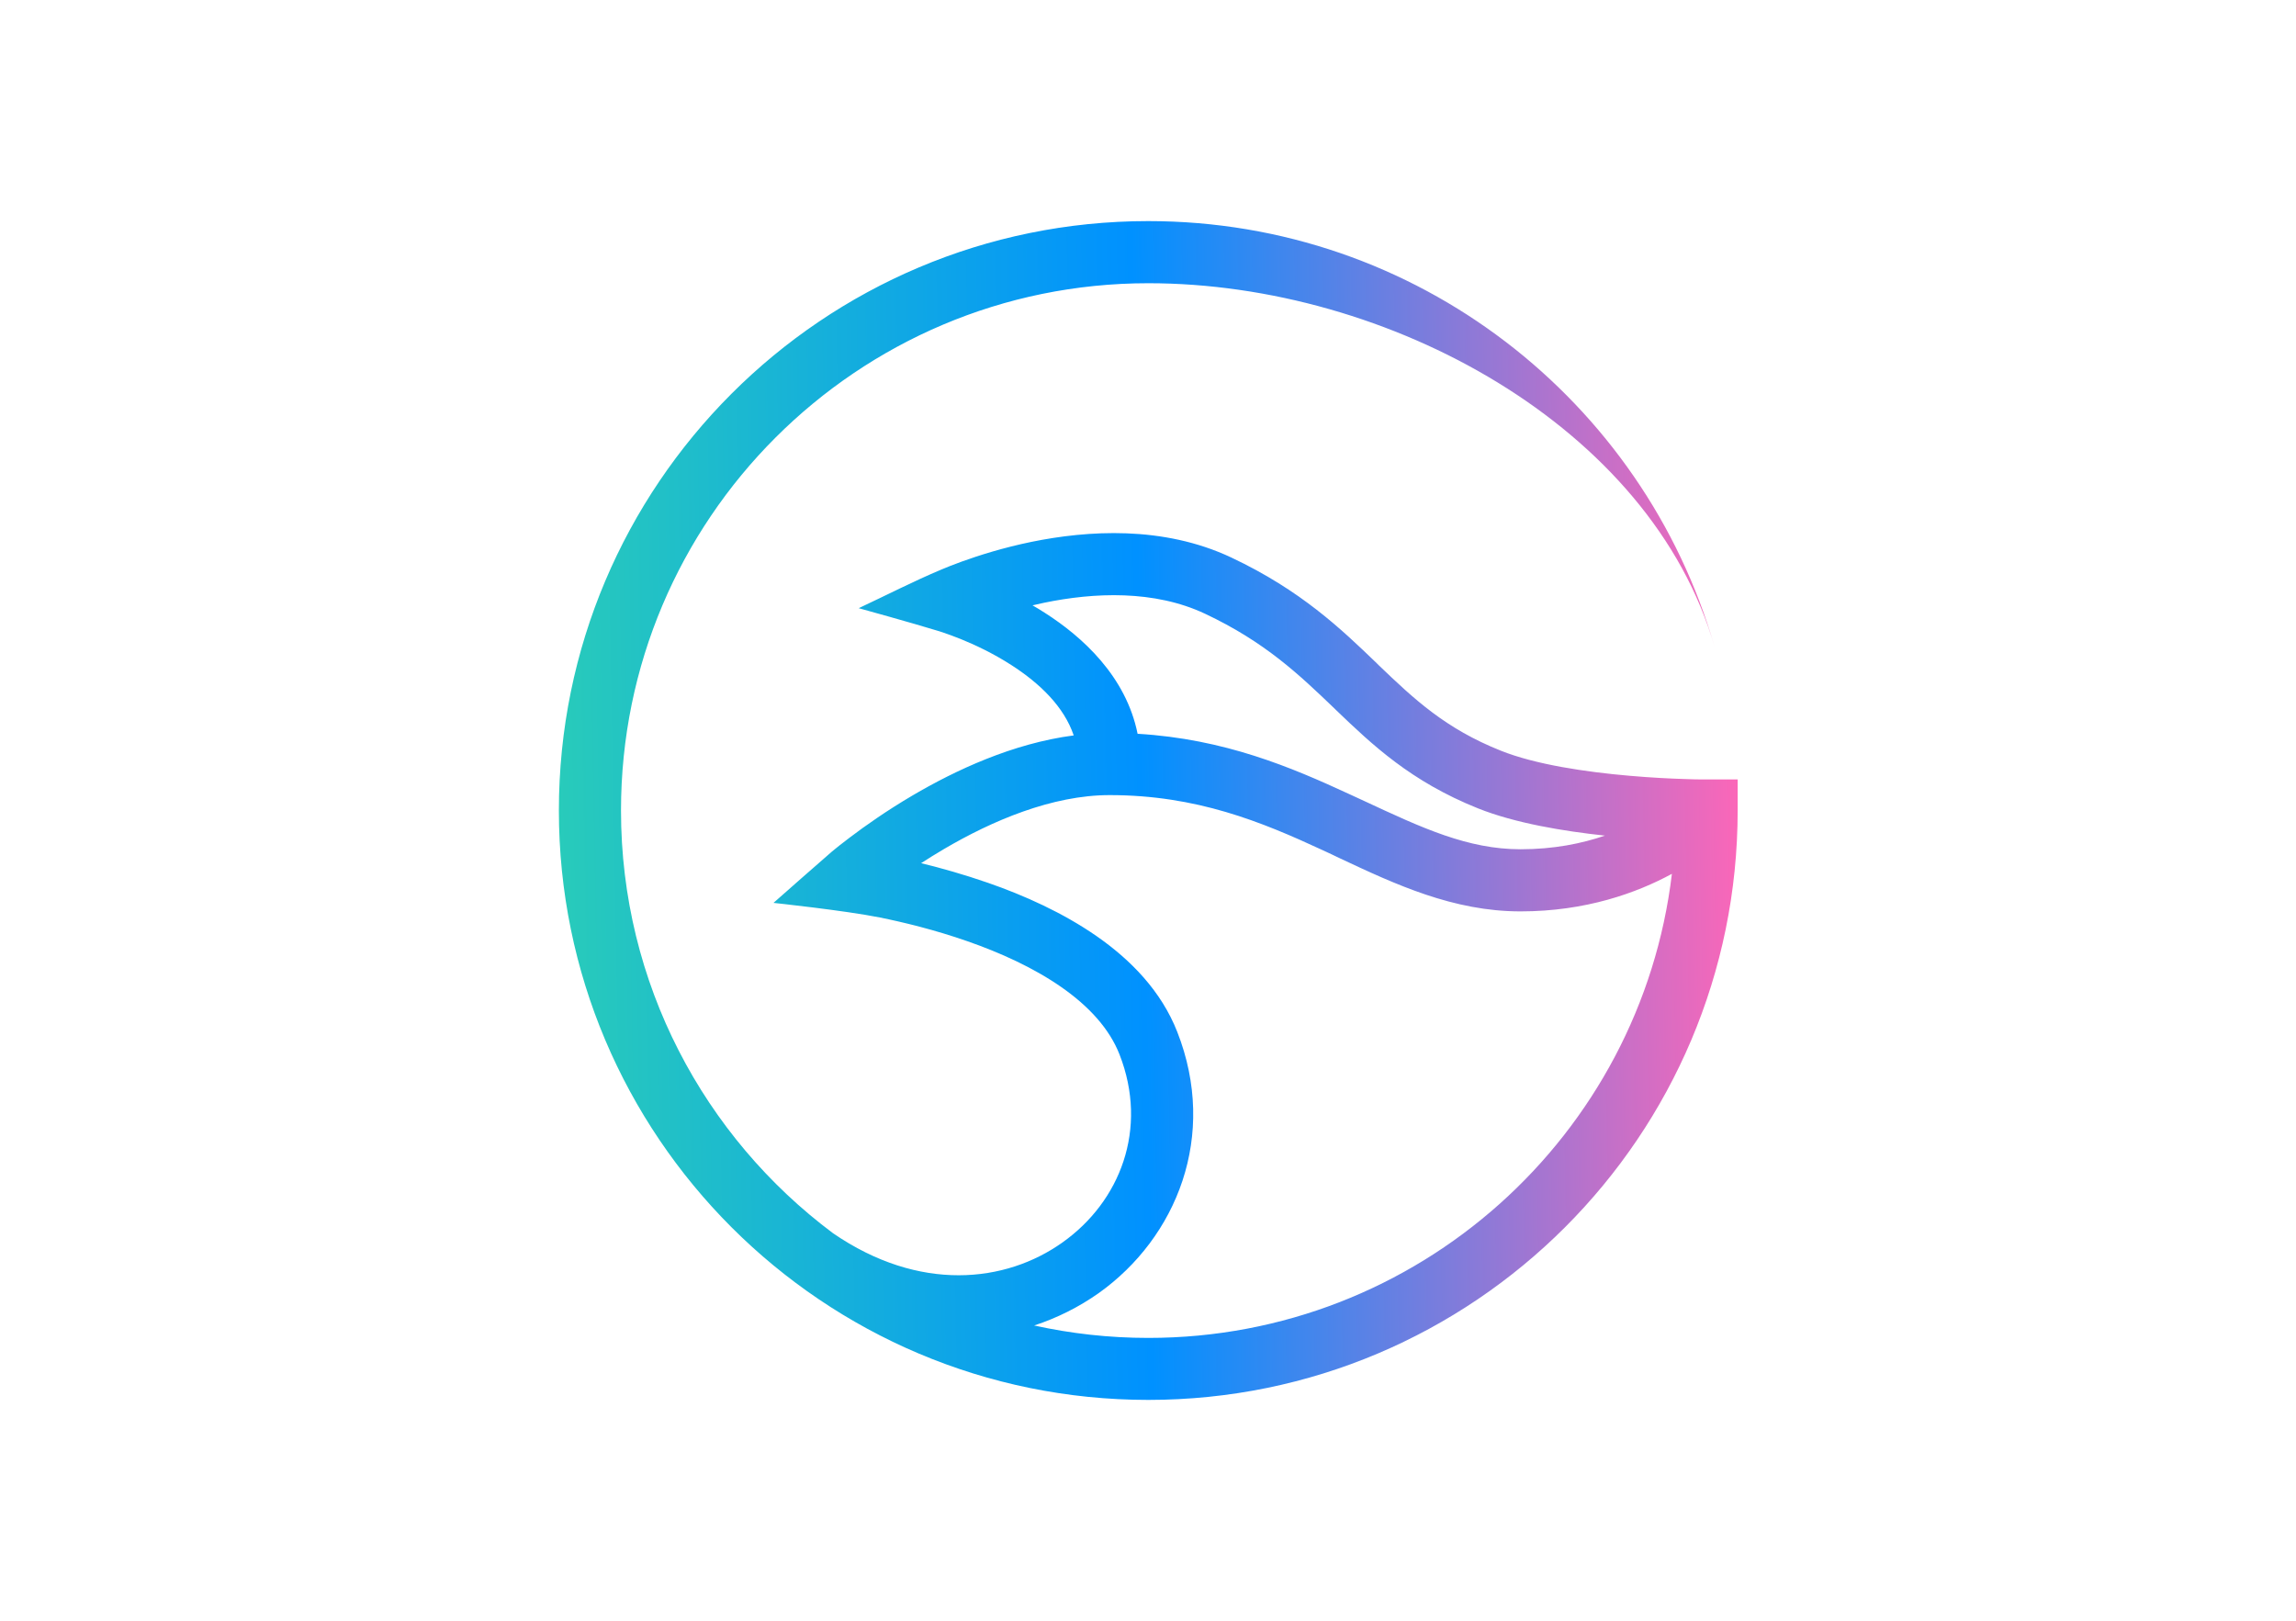
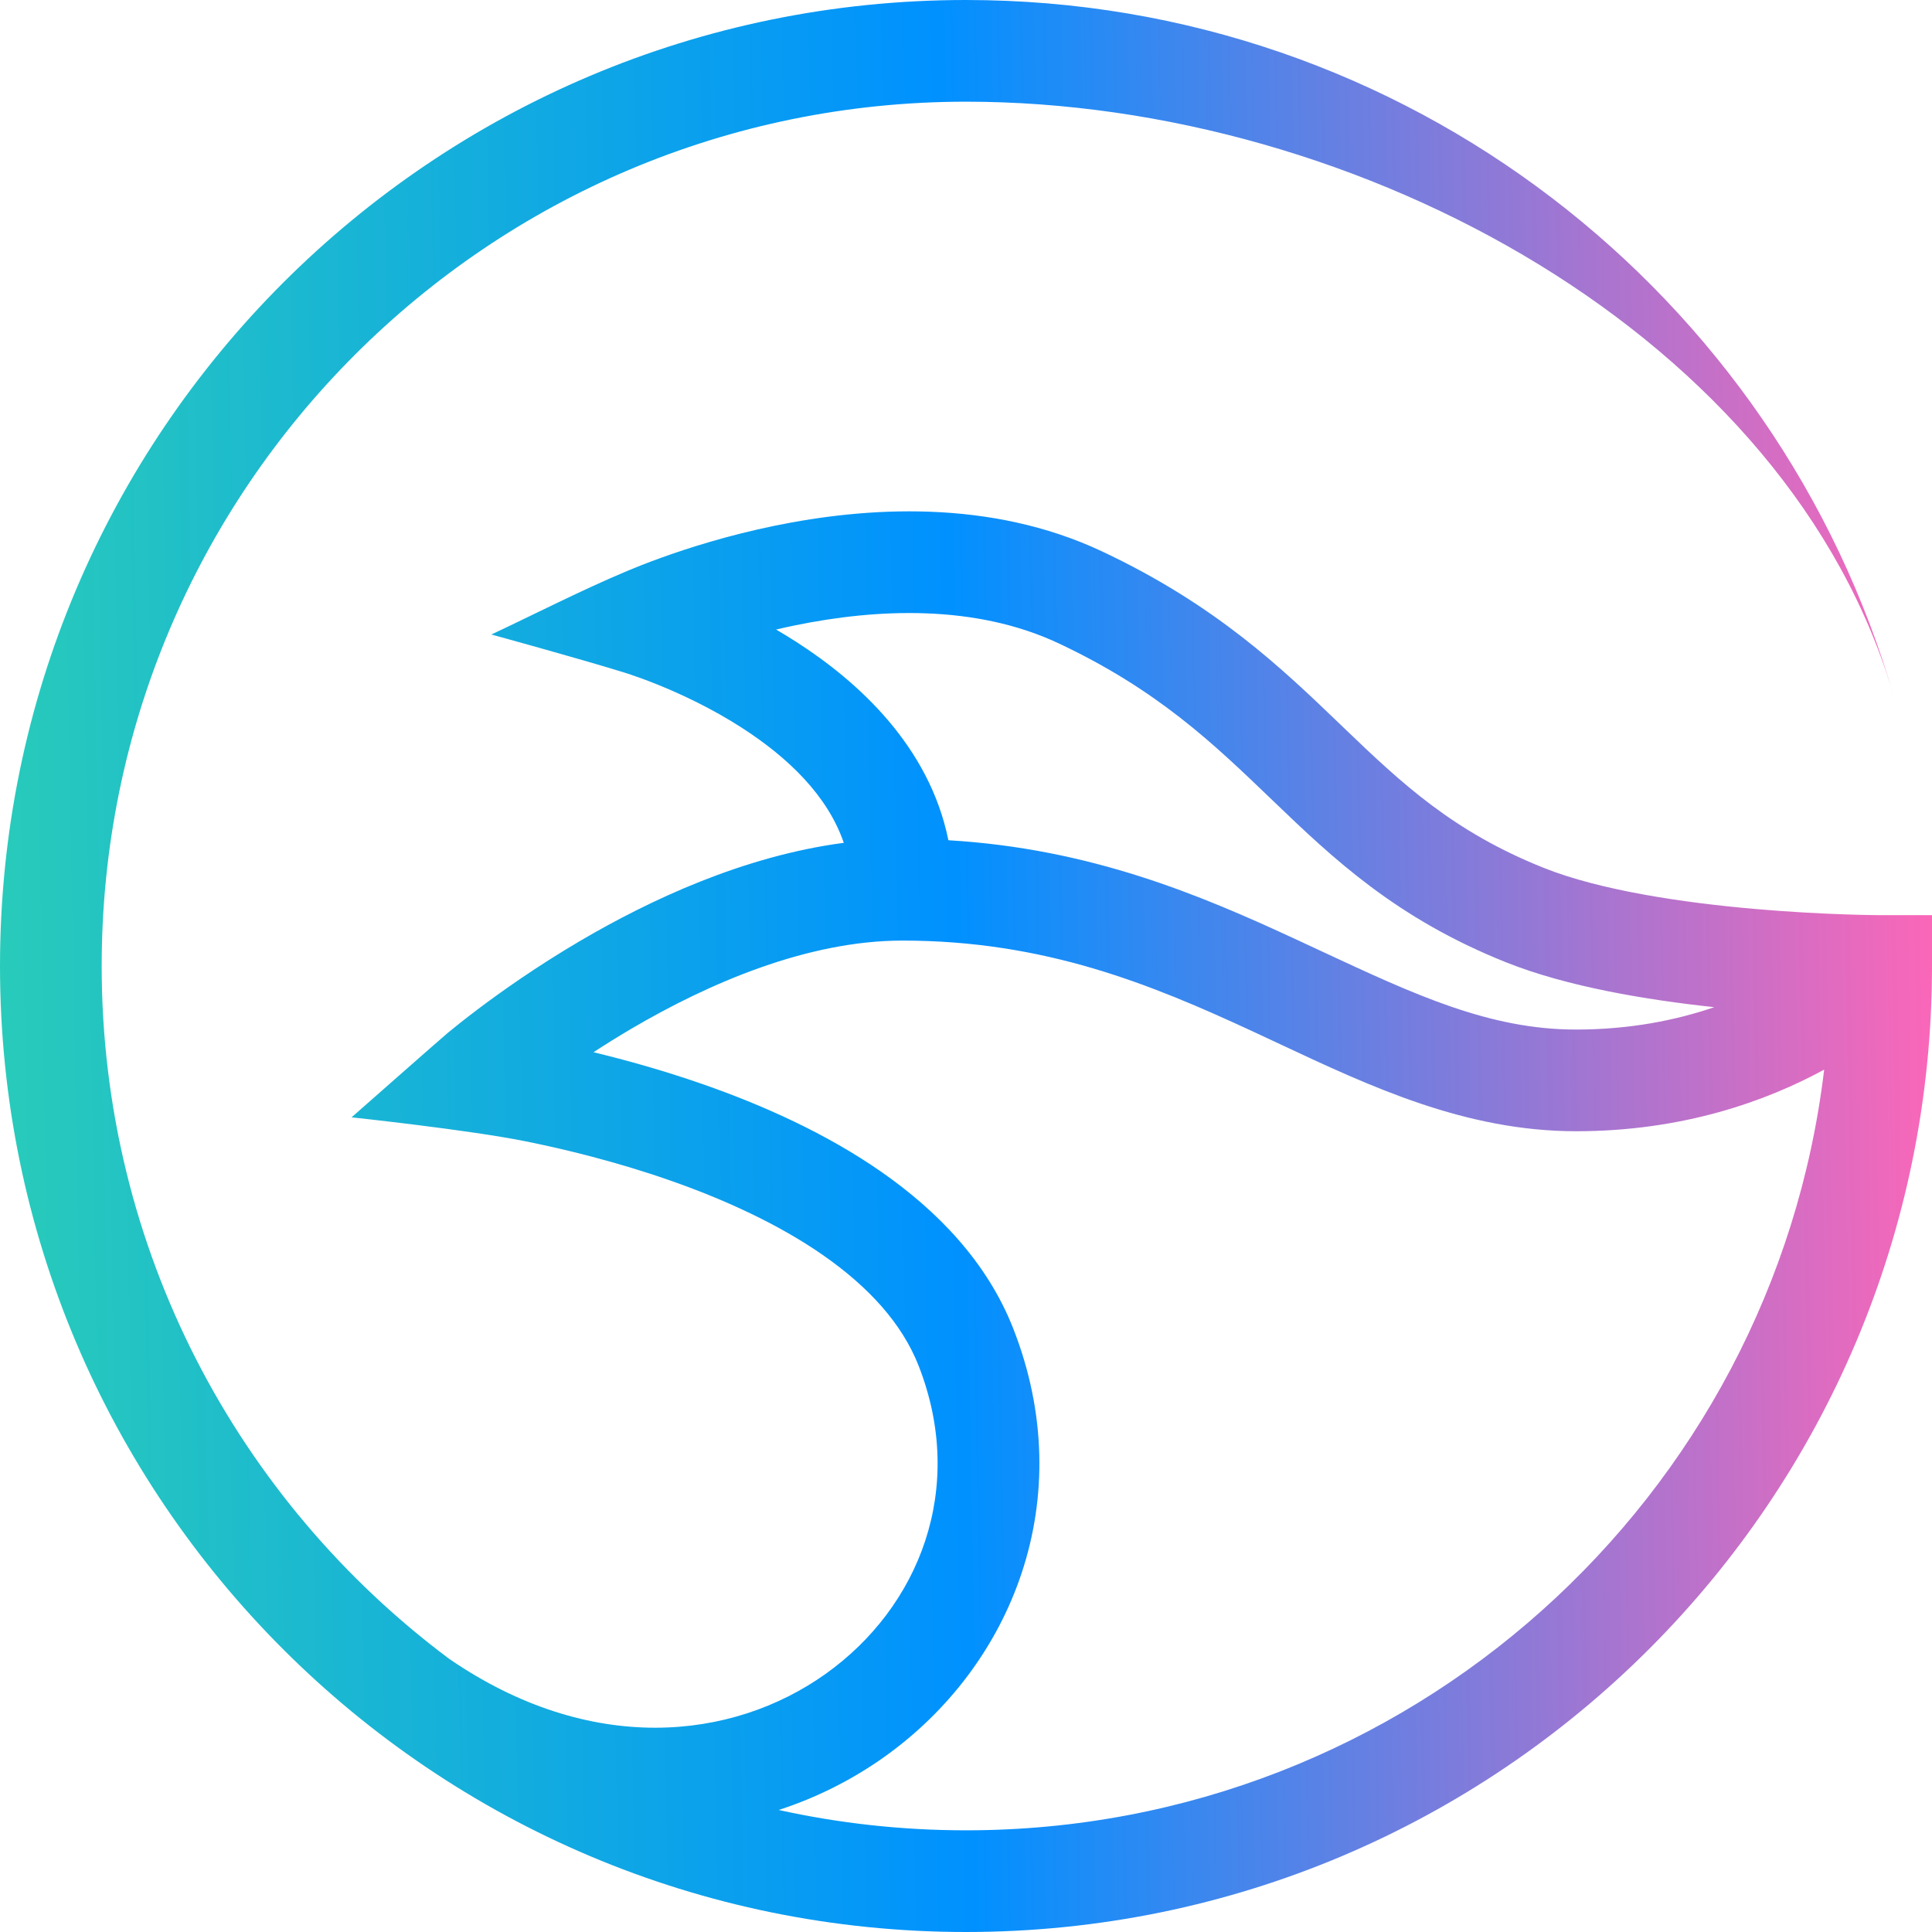
- <svg xmlns="http://www.w3.org/2000/svg" version="1.0" id="katman_1" x="0px" y="0px" viewBox="0 0 1700 1200" style="enable-background:new 0 0 1700 1200;" xml:space="preserve">
-   <style type="text/css">
- 	.st0{fill-rule:evenodd;clip-rule:evenodd;fill:url(#SVGID_1_);}
- </style>
-   <linearGradient id="SVGID_1_" gradientUnits="userSpaceOnUse" x1="-47.953" y1="887.748" x2="840.44" y2="903.982" gradientTransform="matrix(1 0 0 -1 454 1496)">
-     <stop offset="0" style="stop-color:#29CCB9" />
-     <stop offset="0.495" style="stop-color:#0091FF" />
-     <stop offset="1" style="stop-color:#FF66B7" />
-   </linearGradient>
-   <path class="st0" d="M616.8,913.1c-95.3-71.2-157-184.9-157-313c0-215.6,174.8-390.4,390.4-390.4c178,0,372.3,106.4,419.3,269.2  c-52.5-182-220.3-315.2-419.3-315.2c-241,0-436.4,195.4-436.4,436.4s195.4,436.4,436.4,436.4s436.4-195.4,436.4-436.4v-23l-24,0  c-0.7,0-1.8,0-3.2,0c-2.8,0-6.9-0.1-12.1-0.3c-10.3-0.3-24.6-1-40.6-2.4c-32.7-2.8-70.1-8.4-95.5-18.6c-40.9-16.3-64-38-90.4-63.3  l-1.5-1.5c-26.4-25.4-56.1-53.9-107.6-78.2c-50.7-23.9-106.8-20-148-11.6c-20.9,4.3-38.9,10-51.6,14.6c-6.4,2.3-11.5,4.4-15.1,5.9  c-20.7,8.7-40.9,19.1-61.2,28.6c0,0,39.9,11,59.7,17.1c0.7,0.2,1.8,0.6,3.3,1.1c2.9,1,7.2,2.5,12.4,4.6  c10.4,4.2,24.1,10.6,37.6,19.3c21.3,13.7,39,30.9,46.2,52.1c-45.2,5.9-87.6,25.8-119.4,44.5c-19.2,11.3-35.2,22.6-46.4,31.1  c-5.6,4.2-10.1,7.8-13.1,10.3c-2.6,2.1-43.4,38.1-43.4,38.1s52.7,5.6,78.7,10.8c17.3,3.5,40.6,9.1,64.9,17.6  c24.4,8.5,49.1,19.7,69.6,34c20.5,14.3,35.6,30.9,43,49.8c21.6,55.2,0.4,109-42.2,139.2C744.6,949.9,680.7,957,616.8,913.1z   M765.7,981.4c17.2-5.6,33.2-13.7,47.7-23.9c57.9-41.2,88.4-116.6,58.3-193.4c-11.8-30.2-34.4-53.3-59.5-70.8  c-25.1-17.5-54-30.4-80.8-39.7c-17.6-6.1-34.6-10.9-49.4-14.5c5.3-3.4,11-7,17-10.5c35.4-20.8,79.9-39.9,122.6-39.9  c64.4,0,112.3,19.7,158,40.9c4.2,1.9,8.3,3.9,12.5,5.9c40.9,19.2,83.8,39.3,133.7,39.3c48.4,0,86.1-13.7,112.1-27.8  c-23.1,193.6-187.9,343.6-387.7,343.6C821.2,990.6,792.9,987.4,765.7,981.4z M1188.3,618.7c-17.2,5.9-38,10.1-62.4,10.1  c-39.1,0-72.8-15.7-115.5-35.6c-3.8-1.8-7.6-3.5-11.5-5.3c-42.8-19.8-92.2-40.8-156.6-44.6c-8.6-42.6-40.9-71.8-68.6-89.5  c-3.1-2-6.2-3.9-9.2-5.6c2.8-0.6,5.6-1.3,8.5-1.9c37.2-7.7,81.6-9.6,119.2,8.1c44.6,21,69.8,45.2,96,70.3l0.9,0.9  c27,25.9,55.5,53,105.2,72.9C1121.8,609.5,1157.6,615.4,1188.3,618.7z" />
+ <svg xmlns="http://www.w3.org/2000/svg" width="656" height="656" viewBox="0 0 656 656" fill="none">
+   <path fill-rule="evenodd" clip-rule="evenodd" d="M152.504 563.241C80.888 509.727 34.526 424.278 34.526 328C34.526 165.919 165.919 34.526 328 34.526C461.769 34.526 607.849 114.467 643.178 236.898C603.699 100.086 477.56 -6.10352e-05 328 -6.10352e-05C146.851 -6.10352e-05 0 146.851 0 328C0 509.149 146.851 656 328 656C509.149 656 656 509.149 656 328V310.737L637.98 310.733C637.444 310.729 636.634 310.721 635.578 310.705C633.465 310.673 630.369 310.608 626.508 310.477C618.774 310.214 608.025 309.689 595.983 308.642C571.372 306.501 543.307 302.324 524.191 294.689C493.437 282.407 476.074 266.125 456.234 247.073L455.088 245.972C435.214 226.88 412.886 205.431 374.191 187.221C336.07 169.282 293.917 172.16 262.941 178.534C247.211 181.77 233.737 186.038 224.178 189.5C219.386 191.235 215.545 192.78 212.859 193.911C197.271 200.474 182.141 208.239 166.843 215.443C166.843 215.443 196.858 223.676 211.703 228.272C212.24 228.438 213.078 228.704 214.175 229.073C216.371 229.813 219.585 230.959 223.474 232.533C231.304 235.703 241.603 240.499 251.77 247.035C267.783 257.329 281.059 270.28 286.504 286.179C252.511 290.648 220.629 305.569 196.787 319.594C182.33 328.098 170.307 336.585 161.881 342.958C157.66 346.151 154.32 348.829 152.006 350.734C150.064 352.333 119.373 379.388 119.373 379.388C119.373 379.388 158.969 383.599 178.508 387.536C191.507 390.155 209.032 394.37 227.312 400.749C245.676 407.156 264.227 415.55 279.622 426.296C295.049 437.064 306.347 449.513 311.924 463.764C328.162 505.263 312.228 545.689 280.235 568.429C248.622 590.899 200.56 596.241 152.504 563.241ZM264.417 614.567C277.342 610.369 289.406 604.27 300.238 596.57C343.772 565.627 366.68 508.947 344.076 451.183C335.196 428.49 318.227 411.137 299.384 397.985C280.509 384.81 258.789 375.164 238.687 368.15C225.469 363.538 212.702 359.978 201.52 357.276C205.487 354.688 209.76 352.02 214.292 349.353C240.864 333.723 274.329 319.368 306.421 319.368C354.792 319.368 390.817 334.211 425.213 350.139C428.34 351.586 431.478 353.059 434.633 354.539C465.37 368.959 497.652 384.105 535.158 384.105C571.532 384.105 599.862 373.822 619.386 363.187C602.002 508.678 478.173 621.474 328 621.474C306.167 621.474 284.89 619.089 264.417 614.567ZM582.08 341.981C569.153 346.392 553.482 349.579 535.158 349.579C505.735 349.579 480.456 337.792 448.364 322.829C445.539 321.512 442.66 320.169 439.722 318.809C407.588 303.928 370.411 288.158 322.018 285.3C315.525 253.259 291.241 231.364 270.44 217.992C268.123 216.502 265.809 215.091 263.52 213.758C265.595 213.27 267.724 212.799 269.9 212.351C297.853 206.599 331.225 205.161 359.49 218.461C393.036 234.248 411.959 252.421 431.646 271.329L432.32 271.976C452.578 291.43 474.004 311.824 511.386 326.753C532.153 335.047 559.03 339.508 582.08 341.981Z" fill="url(#paint0_linear_421_2723)" />
+   <defs>
+     <linearGradient id="paint0_linear_421_2723" x1="0" y1="656" x2="667.764" y2="643.798" gradientUnits="userSpaceOnUse">
+       <stop stop-color="#29CCB9" />
+       <stop offset="0.495" stop-color="#0091FF" />
+       <stop offset="1" stop-color="#FF66B7" />
+     </linearGradient>
+   </defs>
</svg>
